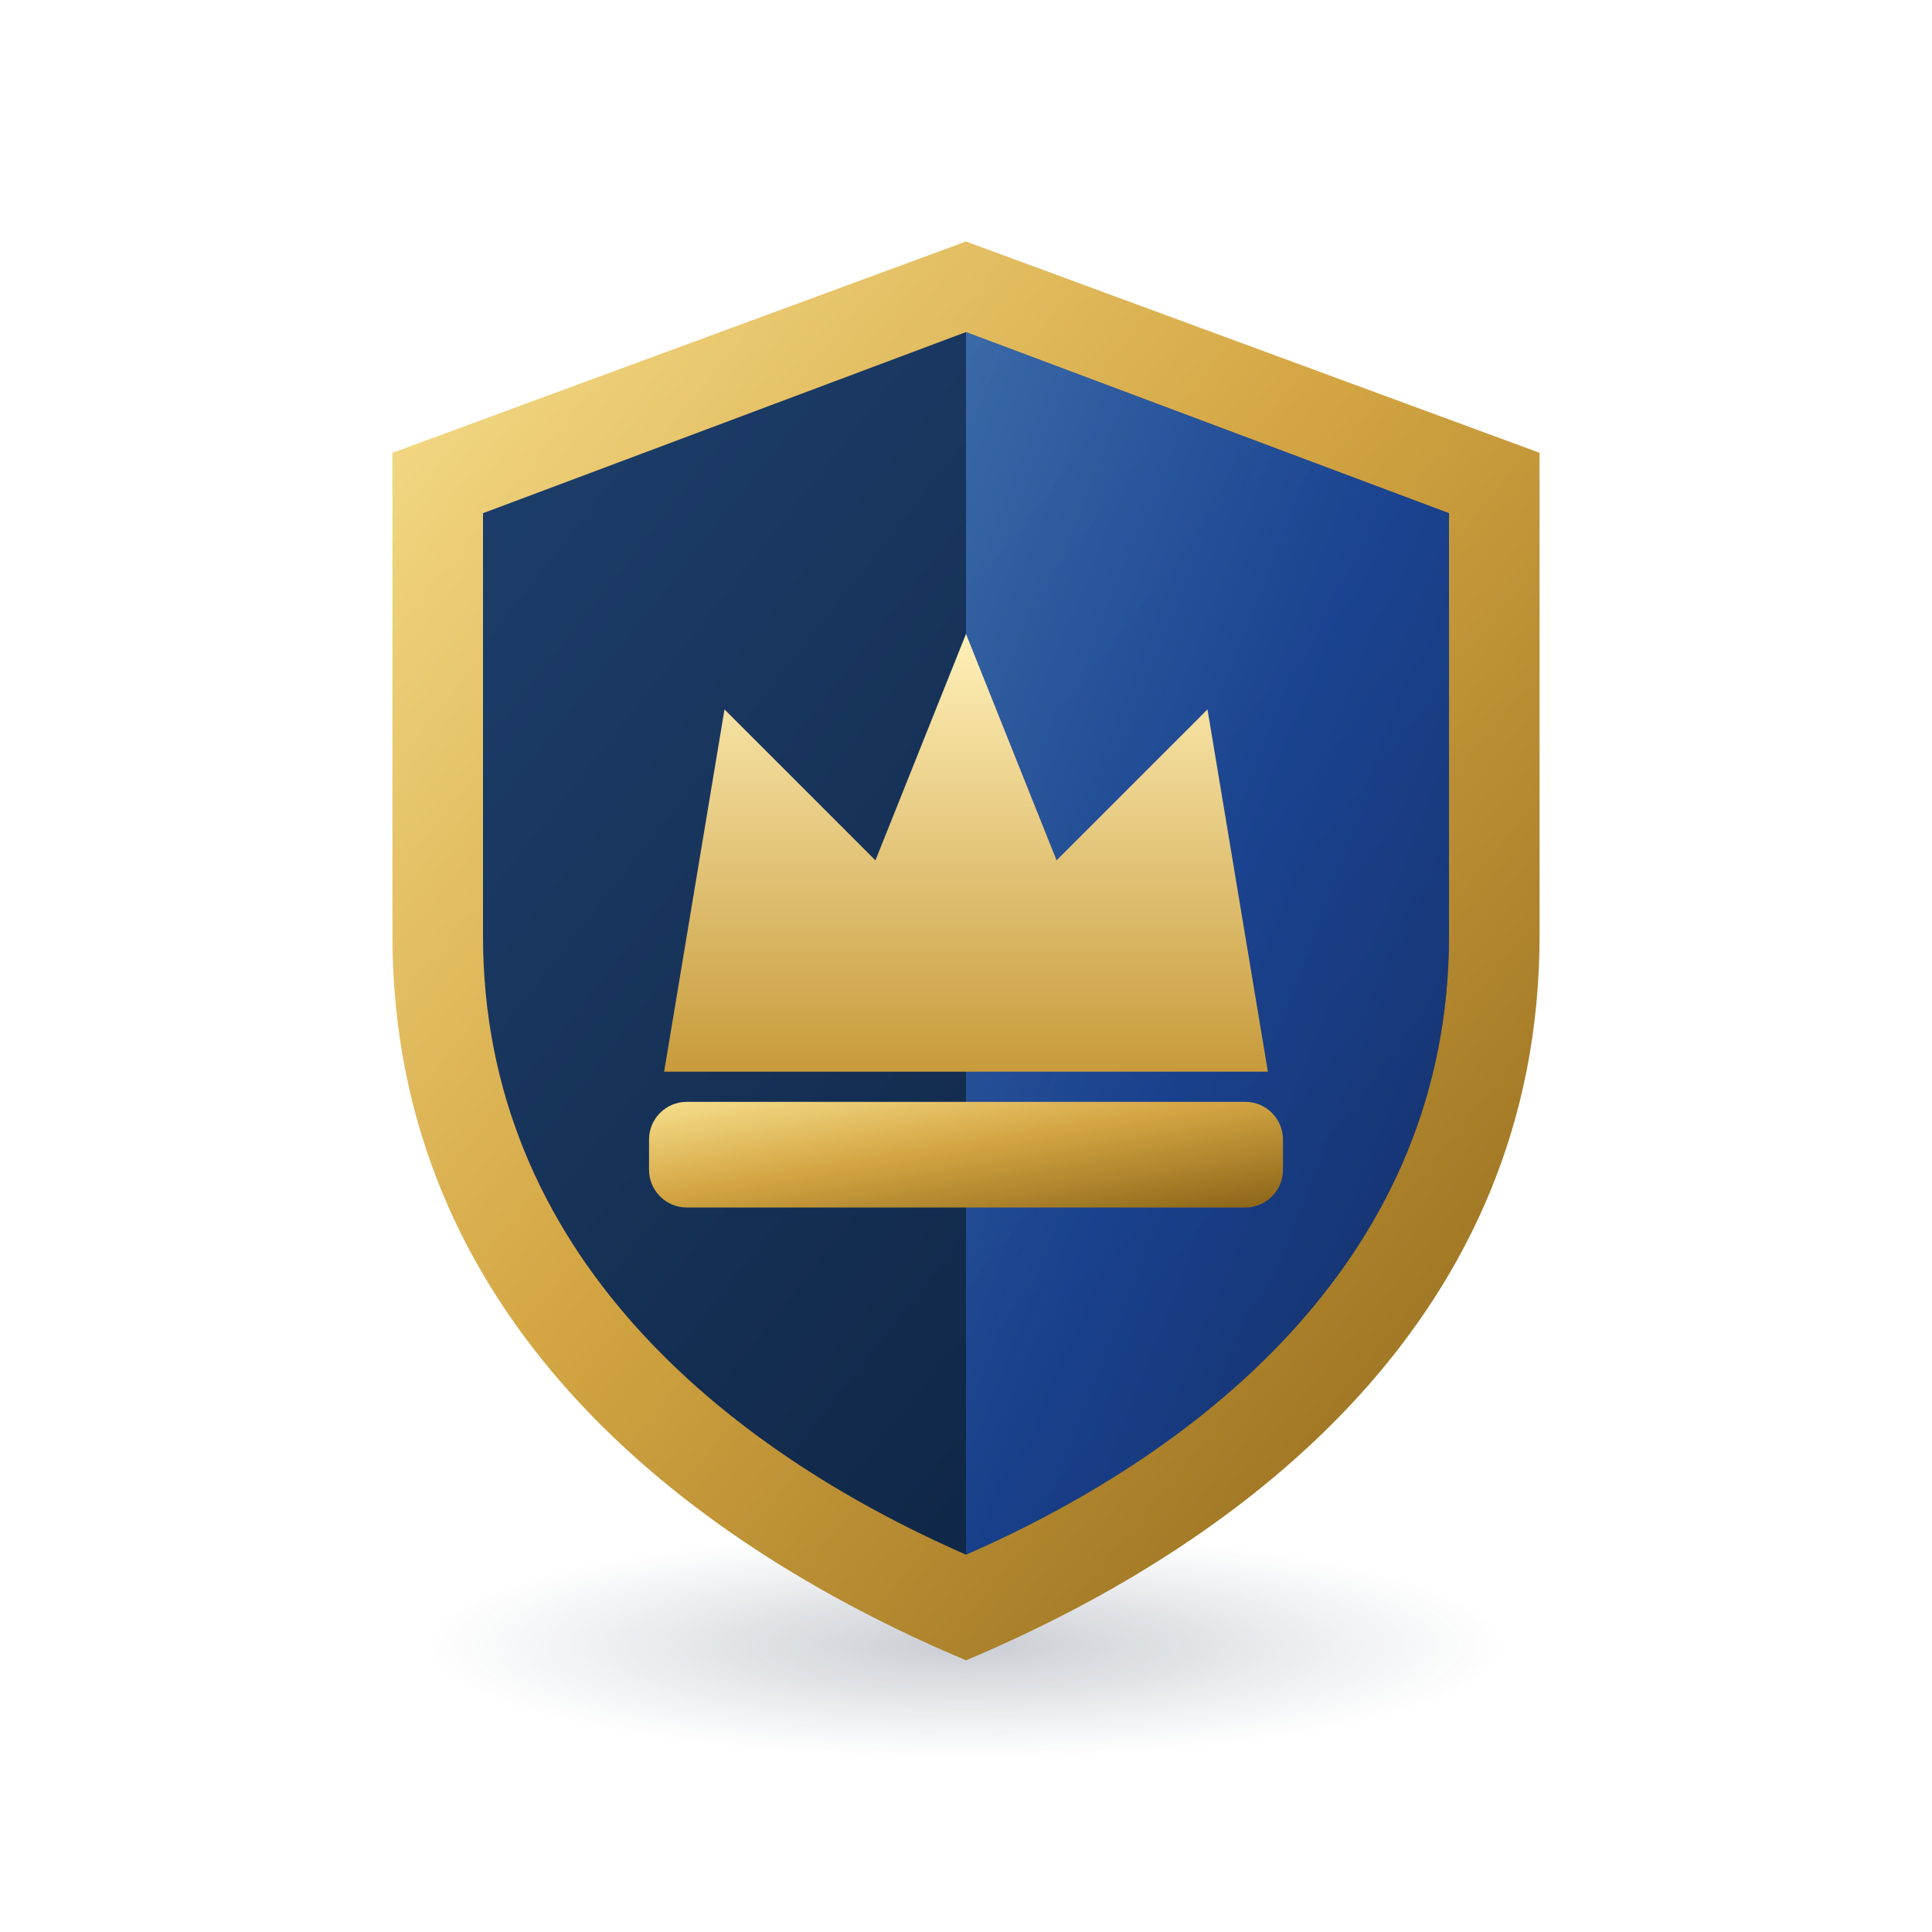
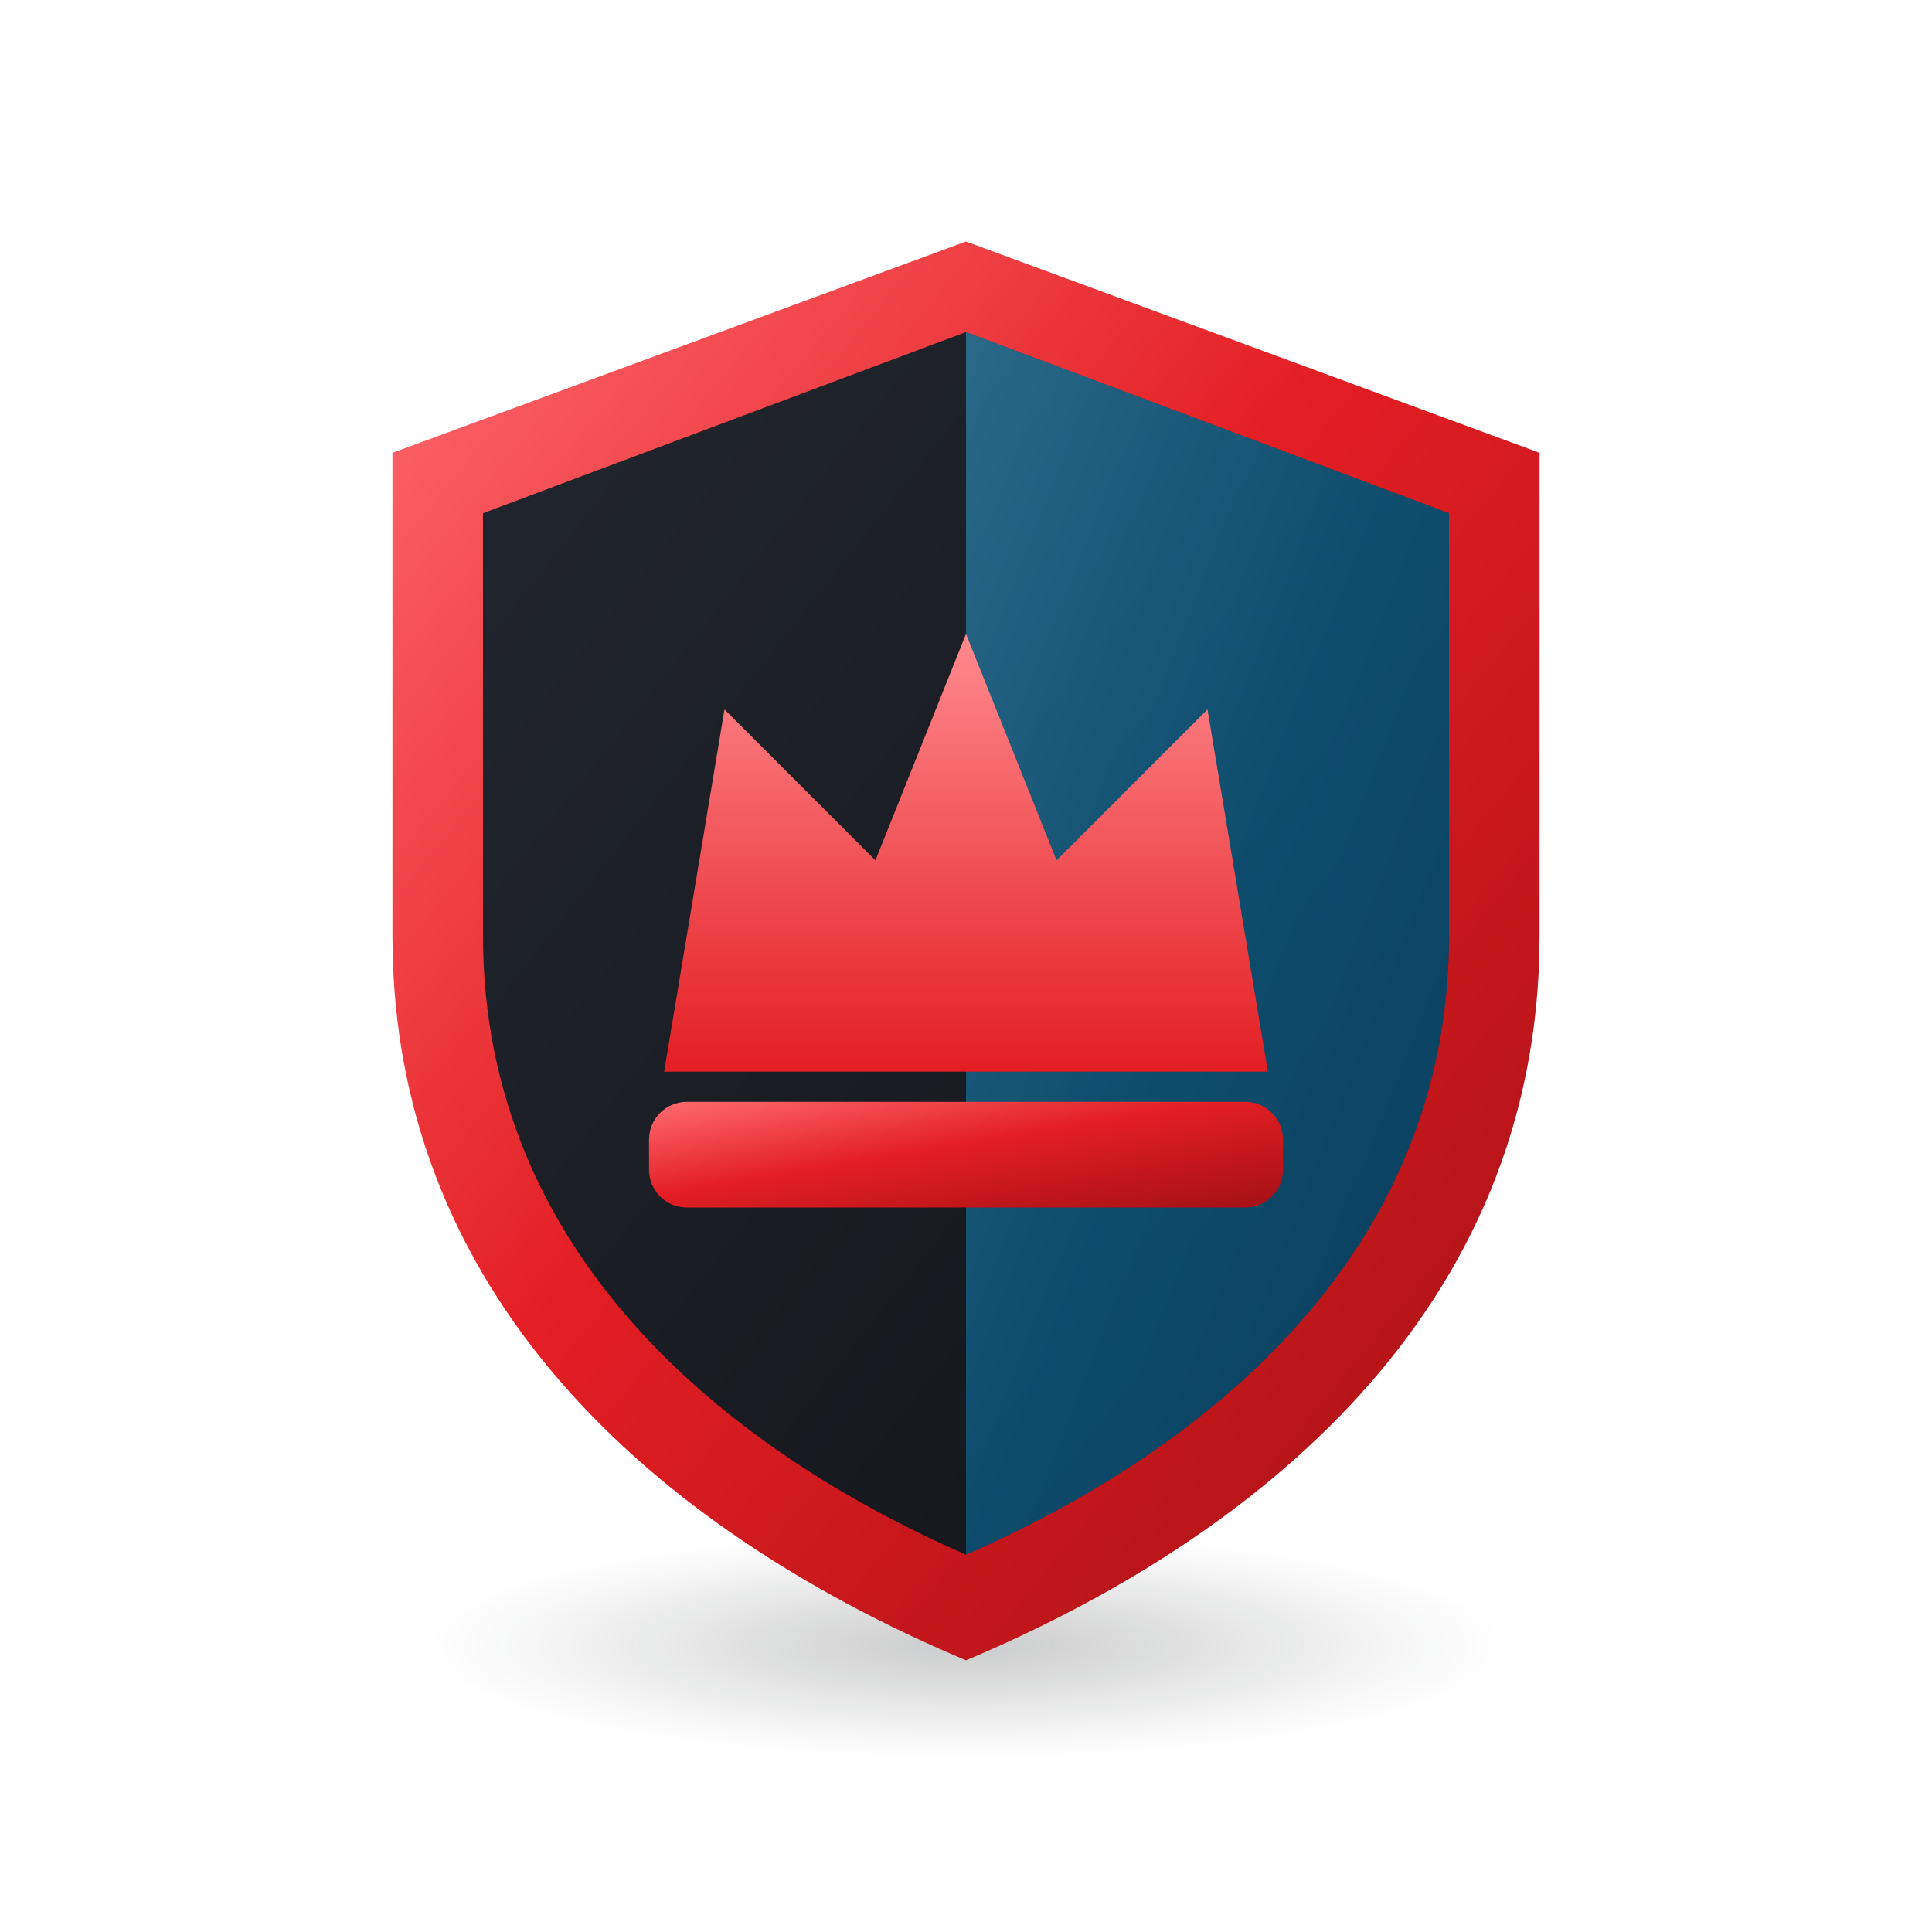
<svg xmlns="http://www.w3.org/2000/svg" viewBox="0 0 256 256">
  <defs>
    <linearGradient id="navyTop" x1="0%" y1="0%" x2="100%" y2="100%">
-       <stop offset="0%" stop-color="#1E3F6D" />
-       <stop offset="100%" stop-color="#0B1F3A" />
+       <stop offset="0%" stop-color="#22262E" />
+       <stop offset="100%" stop-color="#111317" />
    </linearGradient>
    <linearGradient id="navySide" x1="0%" y1="0%" x2="0%" y2="100%">
-       <stop offset="0%" stop-color="#132D52" />
-       <stop offset="100%" stop-color="#061224" />
+       <stop offset="0%" stop-color="#1B1E24" />
+       <stop offset="100%" stop-color="#090B0E" />
    </linearGradient>
    <linearGradient id="navyDark" x1="0%" y1="0%" x2="100%" y2="100%">
-       <stop offset="0%" stop-color="#0D2240" />
-       <stop offset="100%" stop-color="#050E1D" />
+       <stop offset="0%" stop-color="#16191F" />
+       <stop offset="100%" stop-color="#08090C" />
    </linearGradient>
    <linearGradient id="glassBlue" x1="0%" y1="0%" x2="100%" y2="100%">
-       <stop offset="0%" stop-color="#60A5FA" stop-opacity="0.92" />
-       <stop offset="50%" stop-color="#2563EB" stop-opacity="0.82" />
-       <stop offset="100%" stop-color="#1E3A8A" stop-opacity="0.95" />
+       <stop offset="0%" stop-color="#38BDF8" stop-opacity="0.92" />
+       <stop offset="50%" stop-color="#0095DA" stop-opacity="0.82" />
+       <stop offset="100%" stop-color="#0069A3" stop-opacity="0.95" />
    </linearGradient>
    <linearGradient id="glassShine" x1="0%" y1="0%" x2="0%" y2="100%">
      <stop offset="0%" stop-color="#FFFFFF" stop-opacity="0.65" />
      <stop offset="100%" stop-color="#FFFFFF" stop-opacity="0.0" />
    </linearGradient>
    <linearGradient id="gold" x1="0%" y1="0%" x2="100%" y2="100%">
-       <stop offset="0%" stop-color="#F7DF8D" />
-       <stop offset="45%" stop-color="#D4A643" />
-       <stop offset="100%" stop-color="#8B6418" />
+       <stop offset="0%" stop-color="#FF6B70" />
+       <stop offset="45%" stop-color="#E31E24" />
+       <stop offset="100%" stop-color="#A31015" />
    </linearGradient>
    <linearGradient id="goldLight" x1="0%" y1="0%" x2="0%" y2="100%">
-       <stop offset="0%" stop-color="#FFF0B8" />
-       <stop offset="100%" stop-color="#C89B3C" />
+       <stop offset="0%" stop-color="#FF8A8E" />
+       <stop offset="100%" stop-color="#E31E24" />
    </linearGradient>
    <radialGradient id="floorShadow" cx="50%" cy="50%" r="50%">
-       <stop offset="0%" stop-color="#0B1F3A" stop-opacity="0.22" />
-       <stop offset="70%" stop-color="#0B1F3A" stop-opacity="0.06" />
-       <stop offset="100%" stop-color="#0B1F3A" stop-opacity="0" />
+       <stop offset="0%" stop-color="#111317" stop-opacity="0.22" />
+       <stop offset="70%" stop-color="#111317" stop-opacity="0.06" />
+       <stop offset="100%" stop-color="#111317" stop-opacity="0" />
    </radialGradient>
    <filter id="softGlow" x="-20%" y="-20%" width="140%" height="140%">
      <feGaussianBlur stdDeviation="4" result="blur" />
      <feComposite in="SourceGraphic" in2="blur" operator="over" />
    </filter>
  </defs>
  <rect width="256" height="256" fill="#FFFFFF" />
  <ellipse cx="128" cy="218" rx="72" ry="15" fill="url(#floorShadow)" />
  <path d="M128,32 L204,60 L204,124 C204,174 166,204 128,220 C90,204 52,174 52,124 L52,60 Z" fill="url(#gold)" />
  <path d="M128,44 L192,68 L192,124 C192,166 160,192 128,206 C96,192 64,166 64,124 L64,68 Z" fill="url(#navyTop)" />
  <path d="M128,44 L192,68 L192,124 C192,166 160,192 128,206 Z" fill="url(#glassBlue)" opacity="0.5" />
  <polygon points="88,142 96,94 116,114 128,84 140,114 160,94 168,142" fill="url(#goldLight)" />
  <rect x="86" y="146" width="84" height="14" rx="5" fill="url(#gold)" />
</svg>
